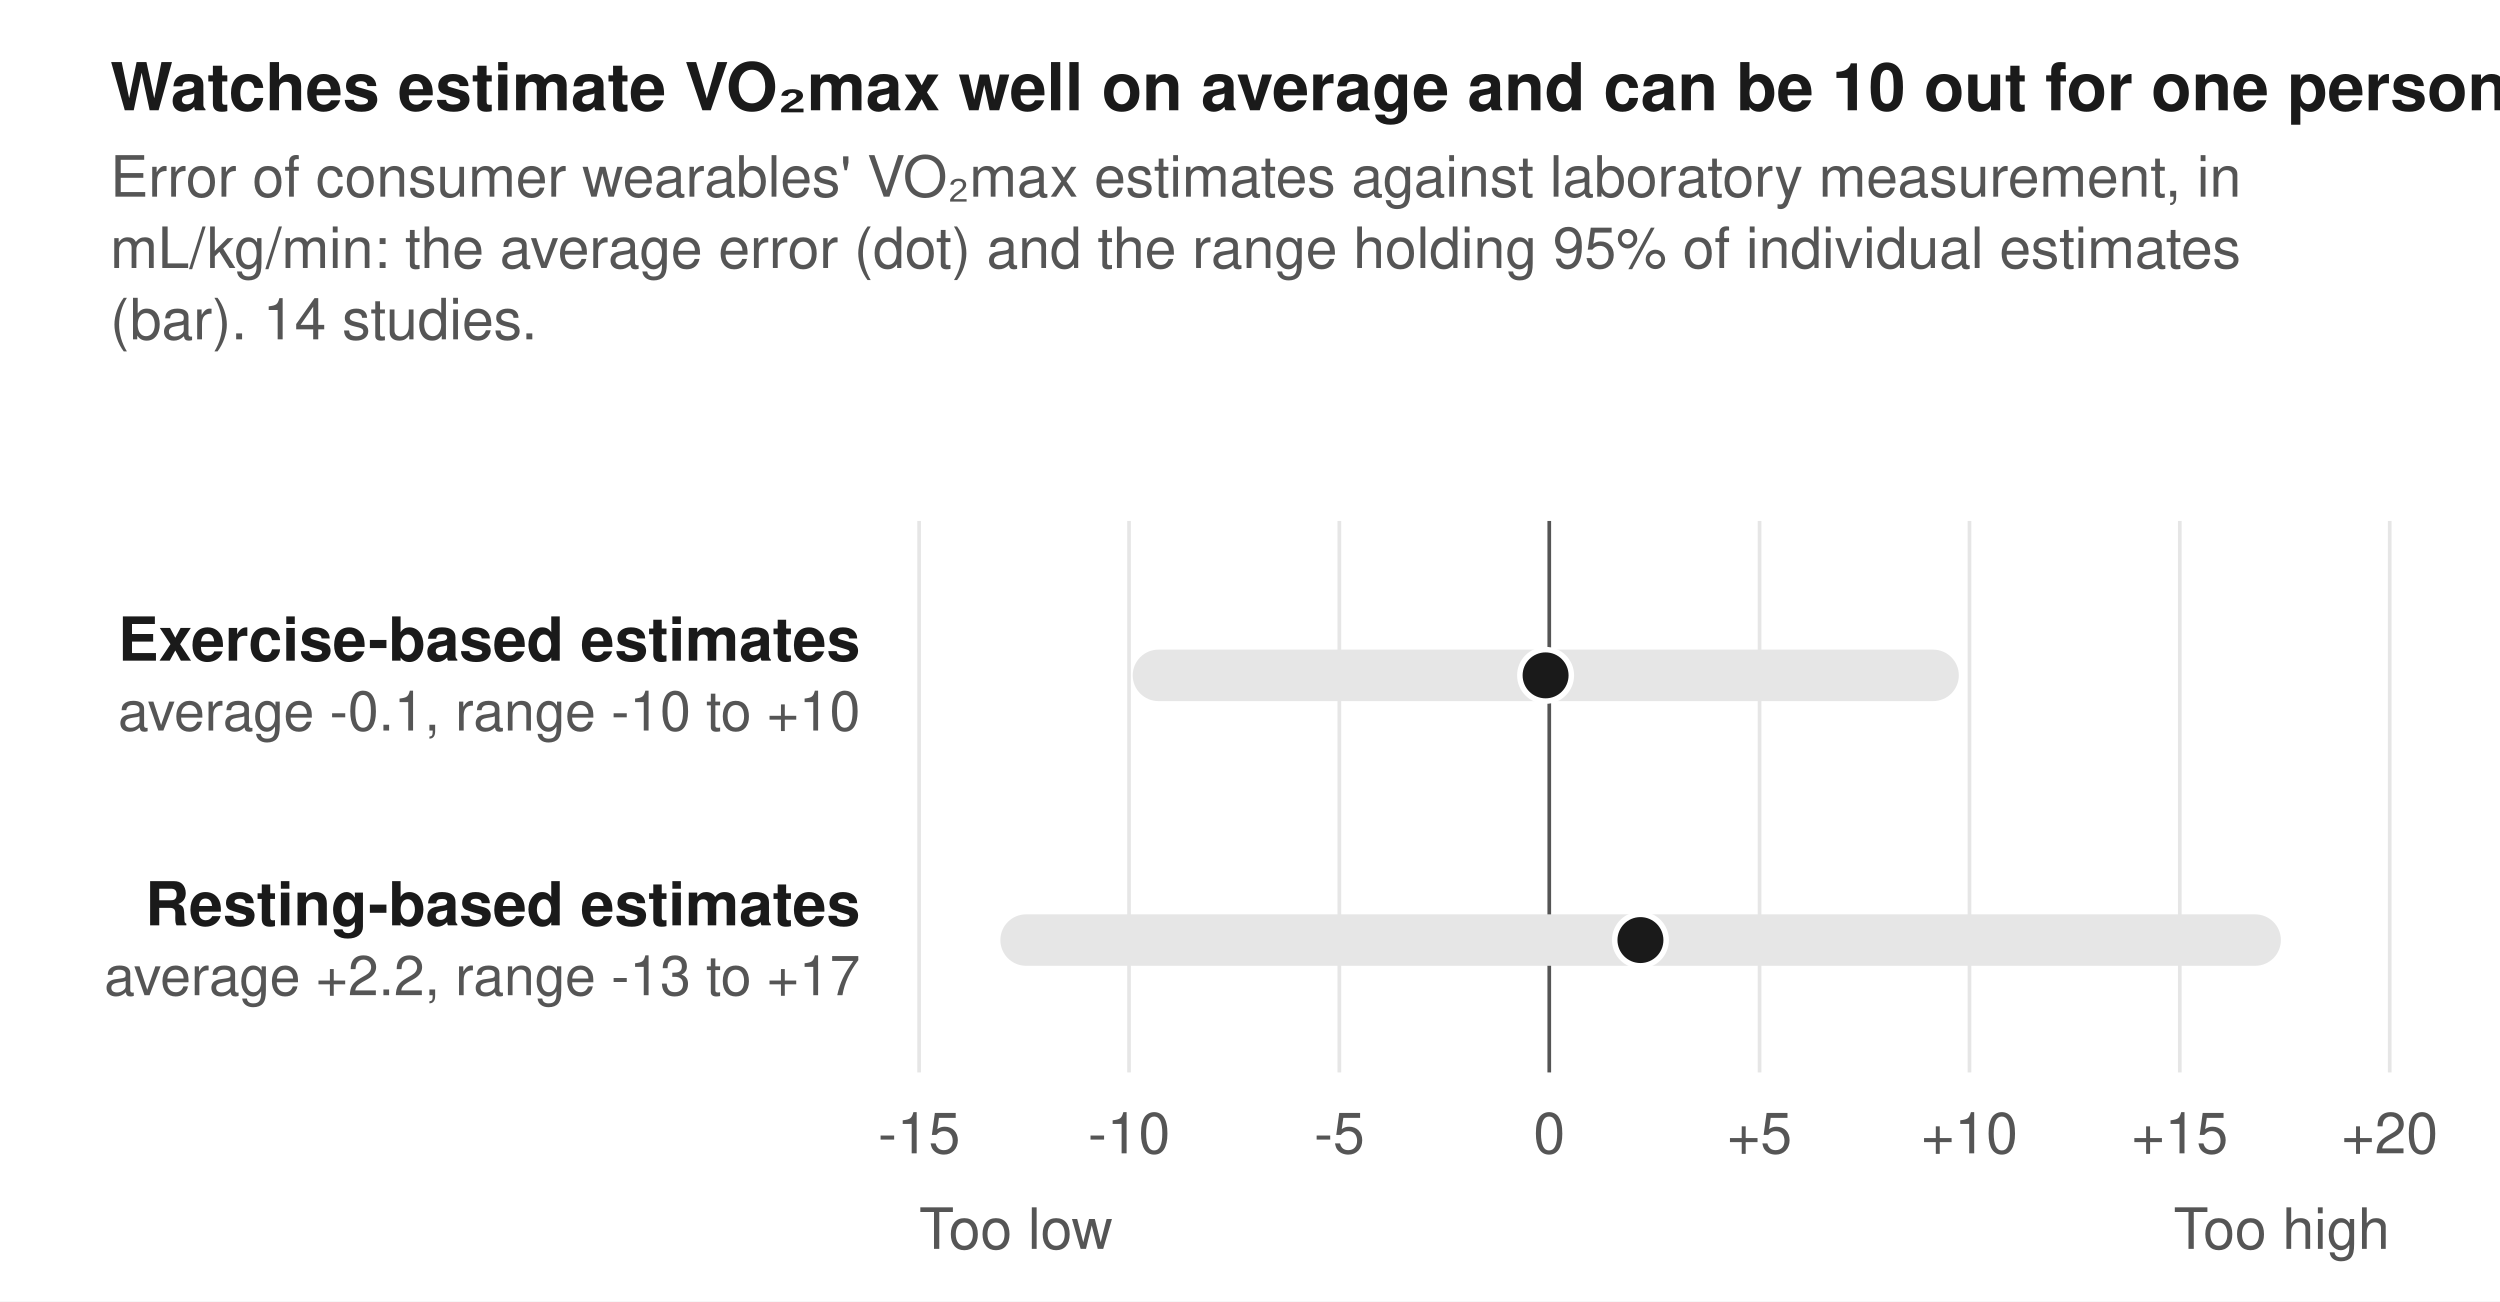
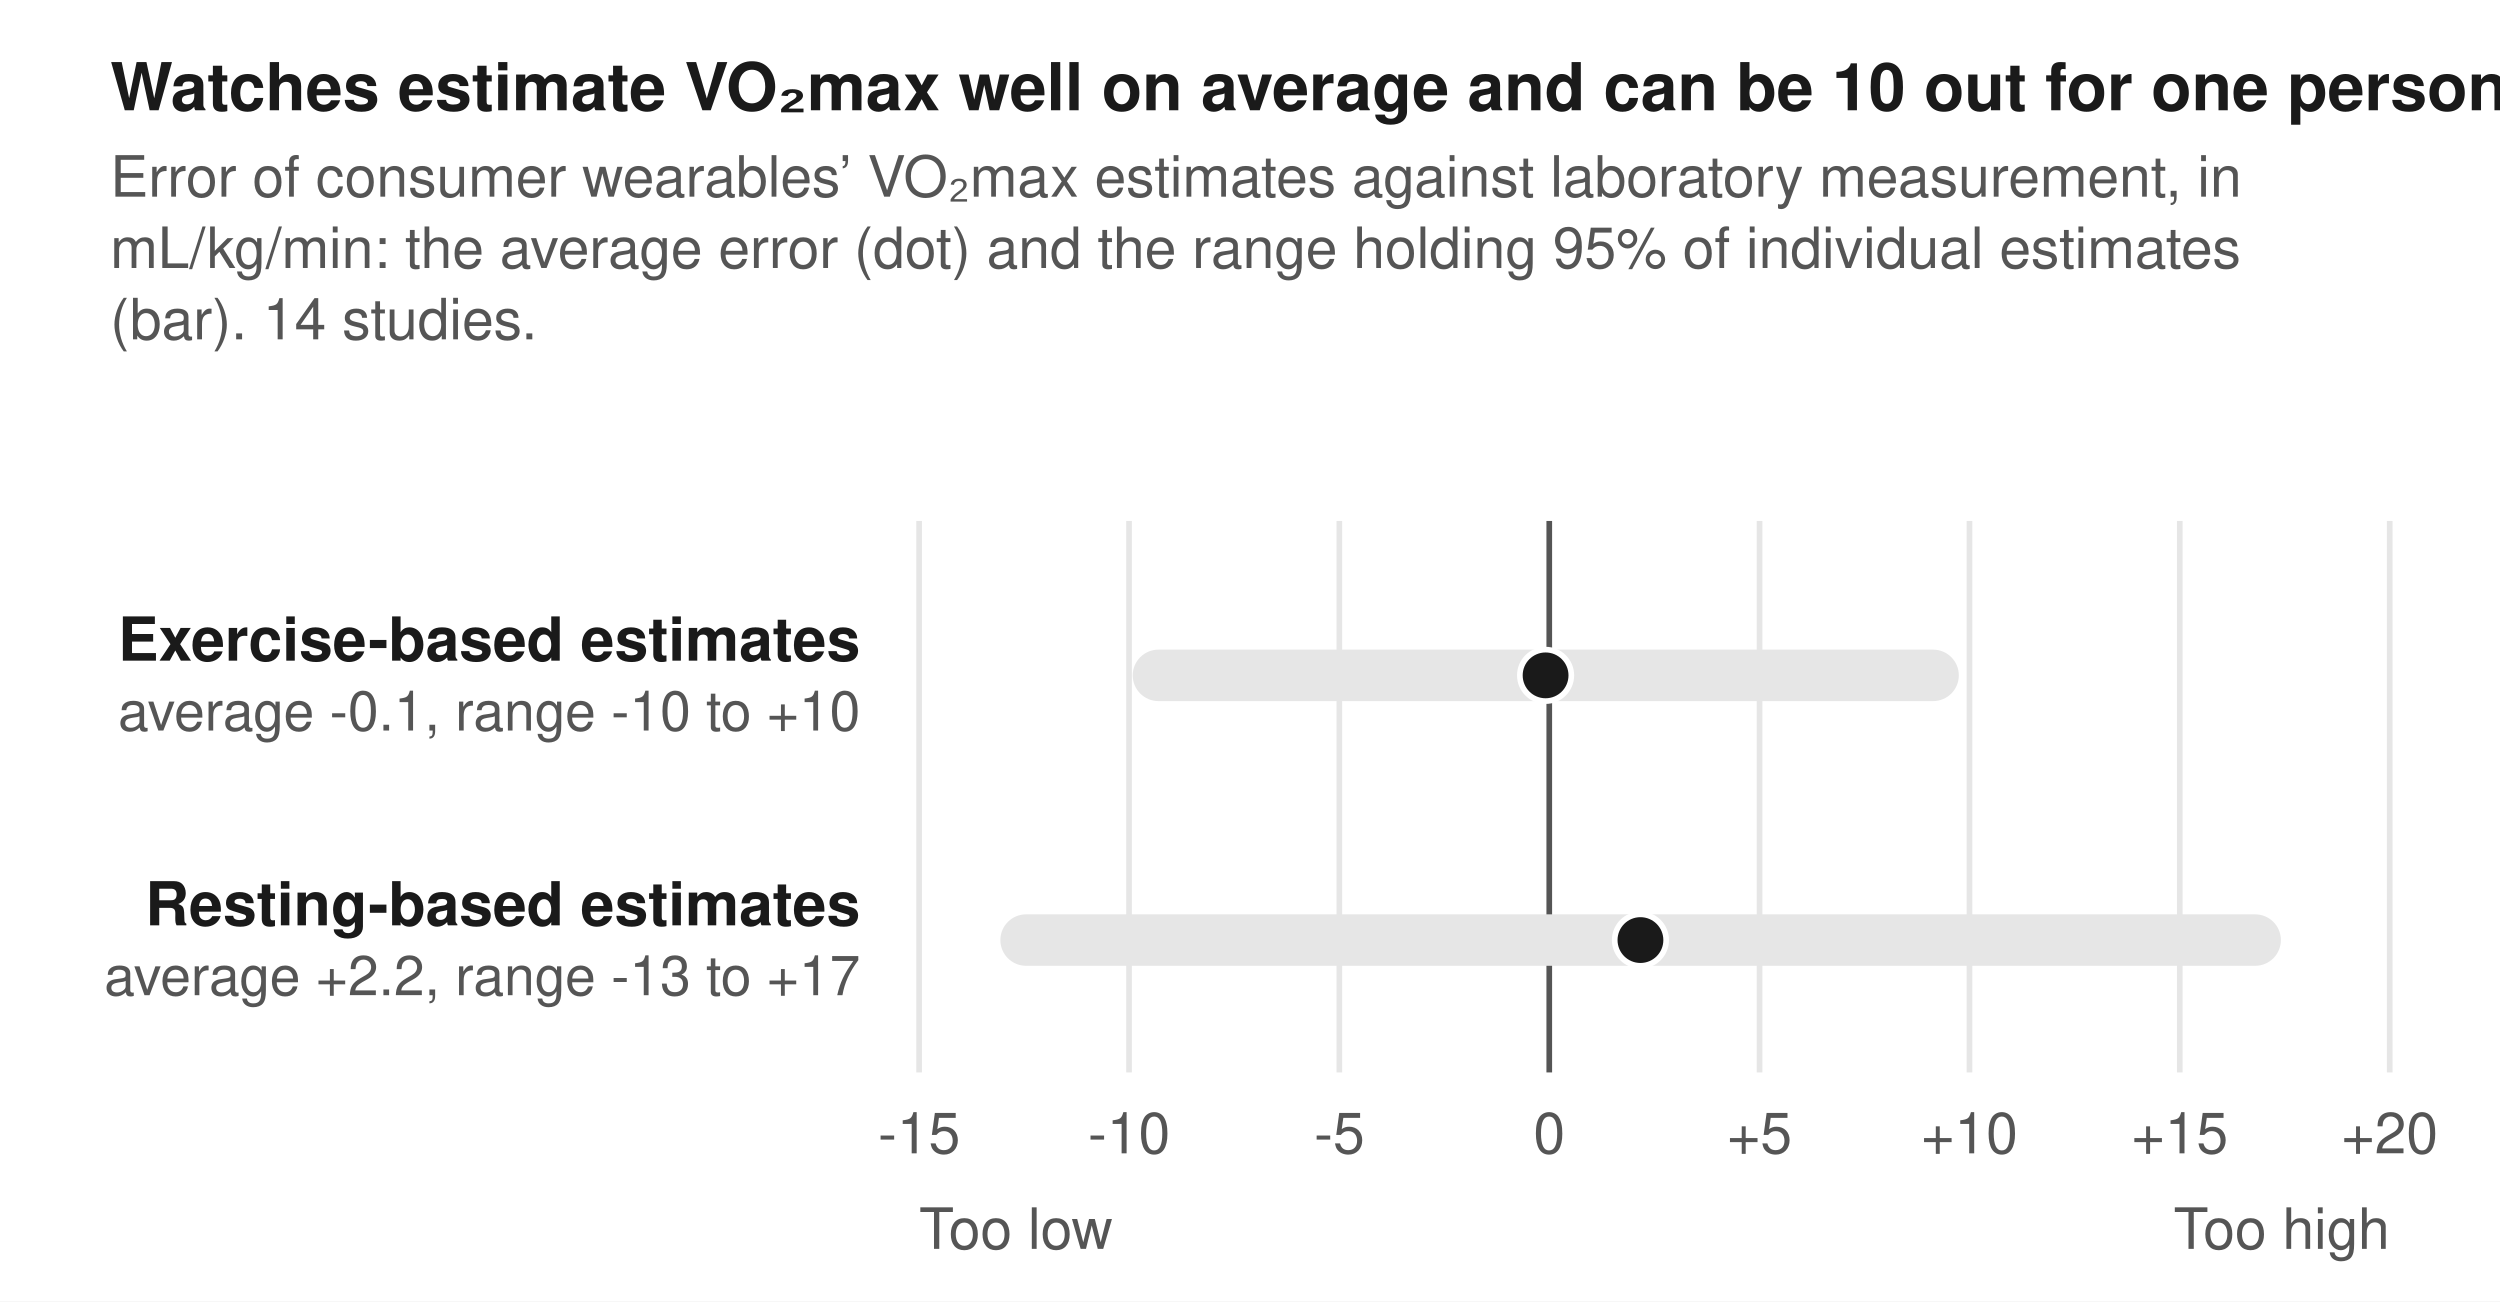
<svg xmlns="http://www.w3.org/2000/svg" viewBox="0 0 680 354" width="680" height="354" role="img" aria-label="Interval plot. Exercise-based estimates: average error minus 0.1, 95 percent of estimates from minus 10 to plus 10 mL/kg/min. Resting-based estimates: average plus 2.2, from minus 13 to plus 17.">
  <rect width="680" height="354" fill="#ffffff" />
  <text x="30.0" y="30.0" font-family="IBM Plex Sans, Helvetica, Arial, sans-serif" font-size="18" fill="#1a1a1a" text-anchor="start" font-weight="600">Watches estimate VO₂max well on average and can be 10 out for one person</text>
-   <text x="30.0" y="53.5" font-family="IBM Plex Sans, Helvetica, Arial, sans-serif" font-size="15.5" fill="#555555" text-anchor="start" font-weight="400">Error of consumer wearables' VO₂max estimates against laboratory measurement, in</text>
+   <text x="30.0" y="53.5" font-family="IBM Plex Sans, Helvetica, Arial, sans-serif" font-size="15.5" fill="#555555" text-anchor="start" font-weight="400">Error of consumer wearables’ VO₂max estimates against laboratory measurement, in</text>
  <text x="30.0" y="72.9" font-family="IBM Plex Sans, Helvetica, Arial, sans-serif" font-size="15.5" fill="#555555" text-anchor="start" font-weight="400">mL/kg/min: the average error (dot) and the range holding 95% of individual estimates</text>
  <text x="30.0" y="92.3" font-family="IBM Plex Sans, Helvetica, Arial, sans-serif" font-size="15.5" fill="#555555" text-anchor="start" font-weight="400">(bar). 14 studies.</text>
-   <line x1="250.0" y1="141.7" x2="250.0" y2="291.7" stroke="#e6e6e6" stroke-width="1" />
+   <line x1="250.0" y1="141.7" x2="250.0" y2="291.7" stroke="#e6e6e6" stroke-width="1.54" />
  <text x="250.0" y="313.7" font-family="IBM Plex Sans, Helvetica, Arial, sans-serif" font-size="15.5" fill="#555555" text-anchor="middle" font-weight="400">-15</text>
-   <line x1="307.1" y1="141.7" x2="307.1" y2="291.7" stroke="#e6e6e6" stroke-width="1" />
+   <line x1="307.1" y1="141.7" x2="307.1" y2="291.7" stroke="#e6e6e6" stroke-width="1.54" />
  <text x="307.1" y="313.7" font-family="IBM Plex Sans, Helvetica, Arial, sans-serif" font-size="15.5" fill="#555555" text-anchor="middle" font-weight="400">-10</text>
-   <line x1="364.3" y1="141.7" x2="364.3" y2="291.7" stroke="#e6e6e6" stroke-width="1" />
+   <line x1="364.3" y1="141.7" x2="364.3" y2="291.7" stroke="#e6e6e6" stroke-width="1.54" />
  <text x="364.3" y="313.7" font-family="IBM Plex Sans, Helvetica, Arial, sans-serif" font-size="15.5" fill="#555555" text-anchor="middle" font-weight="400">-5</text>
-   <line x1="421.4" y1="141.7" x2="421.4" y2="291.7" stroke="#555555" stroke-width="1" />
+   <line x1="421.4" y1="141.7" x2="421.4" y2="291.7" stroke="#555555" stroke-width="1.54" />
  <text x="421.4" y="313.7" font-family="IBM Plex Sans, Helvetica, Arial, sans-serif" font-size="15.5" fill="#555555" text-anchor="middle" font-weight="400">0</text>
-   <line x1="478.6" y1="141.7" x2="478.6" y2="291.7" stroke="#e6e6e6" stroke-width="1" />
+   <line x1="478.6" y1="141.7" x2="478.6" y2="291.7" stroke="#e6e6e6" stroke-width="1.54" />
  <text x="478.6" y="313.7" font-family="IBM Plex Sans, Helvetica, Arial, sans-serif" font-size="15.5" fill="#555555" text-anchor="middle" font-weight="400">+5</text>
-   <line x1="535.7" y1="141.7" x2="535.7" y2="291.7" stroke="#e6e6e6" stroke-width="1" />
+   <line x1="535.7" y1="141.7" x2="535.7" y2="291.7" stroke="#e6e6e6" stroke-width="1.54" />
  <text x="535.7" y="313.7" font-family="IBM Plex Sans, Helvetica, Arial, sans-serif" font-size="15.5" fill="#555555" text-anchor="middle" font-weight="400">+10</text>
-   <line x1="592.9" y1="141.7" x2="592.9" y2="291.7" stroke="#e6e6e6" stroke-width="1" />
+   <line x1="592.9" y1="141.7" x2="592.9" y2="291.7" stroke="#e6e6e6" stroke-width="1.54" />
  <text x="592.9" y="313.7" font-family="IBM Plex Sans, Helvetica, Arial, sans-serif" font-size="15.5" fill="#555555" text-anchor="middle" font-weight="400">+15</text>
-   <line x1="650.0" y1="141.7" x2="650.0" y2="291.7" stroke="#e6e6e6" stroke-width="1" />
+   <line x1="650.0" y1="141.7" x2="650.0" y2="291.7" stroke="#e6e6e6" stroke-width="1.54" />
  <text x="650.0" y="313.7" font-family="IBM Plex Sans, Helvetica, Arial, sans-serif" font-size="15.5" fill="#555555" text-anchor="middle" font-weight="400">+20</text>
  <text x="250.0" y="339.7" font-family="IBM Plex Sans, Helvetica, Arial, sans-serif" font-size="15.5" fill="#555555" text-anchor="start" font-weight="400">Too low</text>
  <text x="650.0" y="339.7" font-family="IBM Plex Sans, Helvetica, Arial, sans-serif" font-size="15.5" fill="#555555" text-anchor="end" font-weight="400">Too high</text>
  <text x="234.0" y="179.7" font-family="IBM Plex Sans, Helvetica, Arial, sans-serif" font-size="16.5" fill="#1a1a1a" text-anchor="end" font-weight="600">Exercise-based estimates</text>
  <text x="234.0" y="198.7" font-family="IBM Plex Sans, Helvetica, Arial, sans-serif" font-size="15" fill="#555555" text-anchor="end" font-weight="400">average -0.1, range -10 to +10</text>
  <rect x="308.1" y="176.7" width="224.7" height="14" rx="7" fill="#e6e6e6" />
-   <circle cx="420.4" cy="183.7" r="7" fill="#1a1a1a" stroke="#ffffff" stroke-width="1.5" />
+   <circle cx="420.4" cy="183.7" r="7" fill="#1a1a1a" stroke="#ffffff" stroke-width="1.54" />
  <text x="234.0" y="251.7" font-family="IBM Plex Sans, Helvetica, Arial, sans-serif" font-size="16.5" fill="#1a1a1a" text-anchor="end" font-weight="600">Resting-based estimates</text>
  <text x="234.0" y="270.7" font-family="IBM Plex Sans, Helvetica, Arial, sans-serif" font-size="15" fill="#555555" text-anchor="end" font-weight="400">average +2.2, range -13 to +17</text>
  <rect x="272.1" y="248.7" width="348.3" height="14" rx="7" fill="#e6e6e6" />
-   <circle cx="446.2" cy="255.7" r="7" fill="#1a1a1a" stroke="#ffffff" stroke-width="1.5" />
+   <circle cx="446.2" cy="255.7" r="7" fill="#1a1a1a" stroke="#ffffff" stroke-width="1.54" />
</svg>
